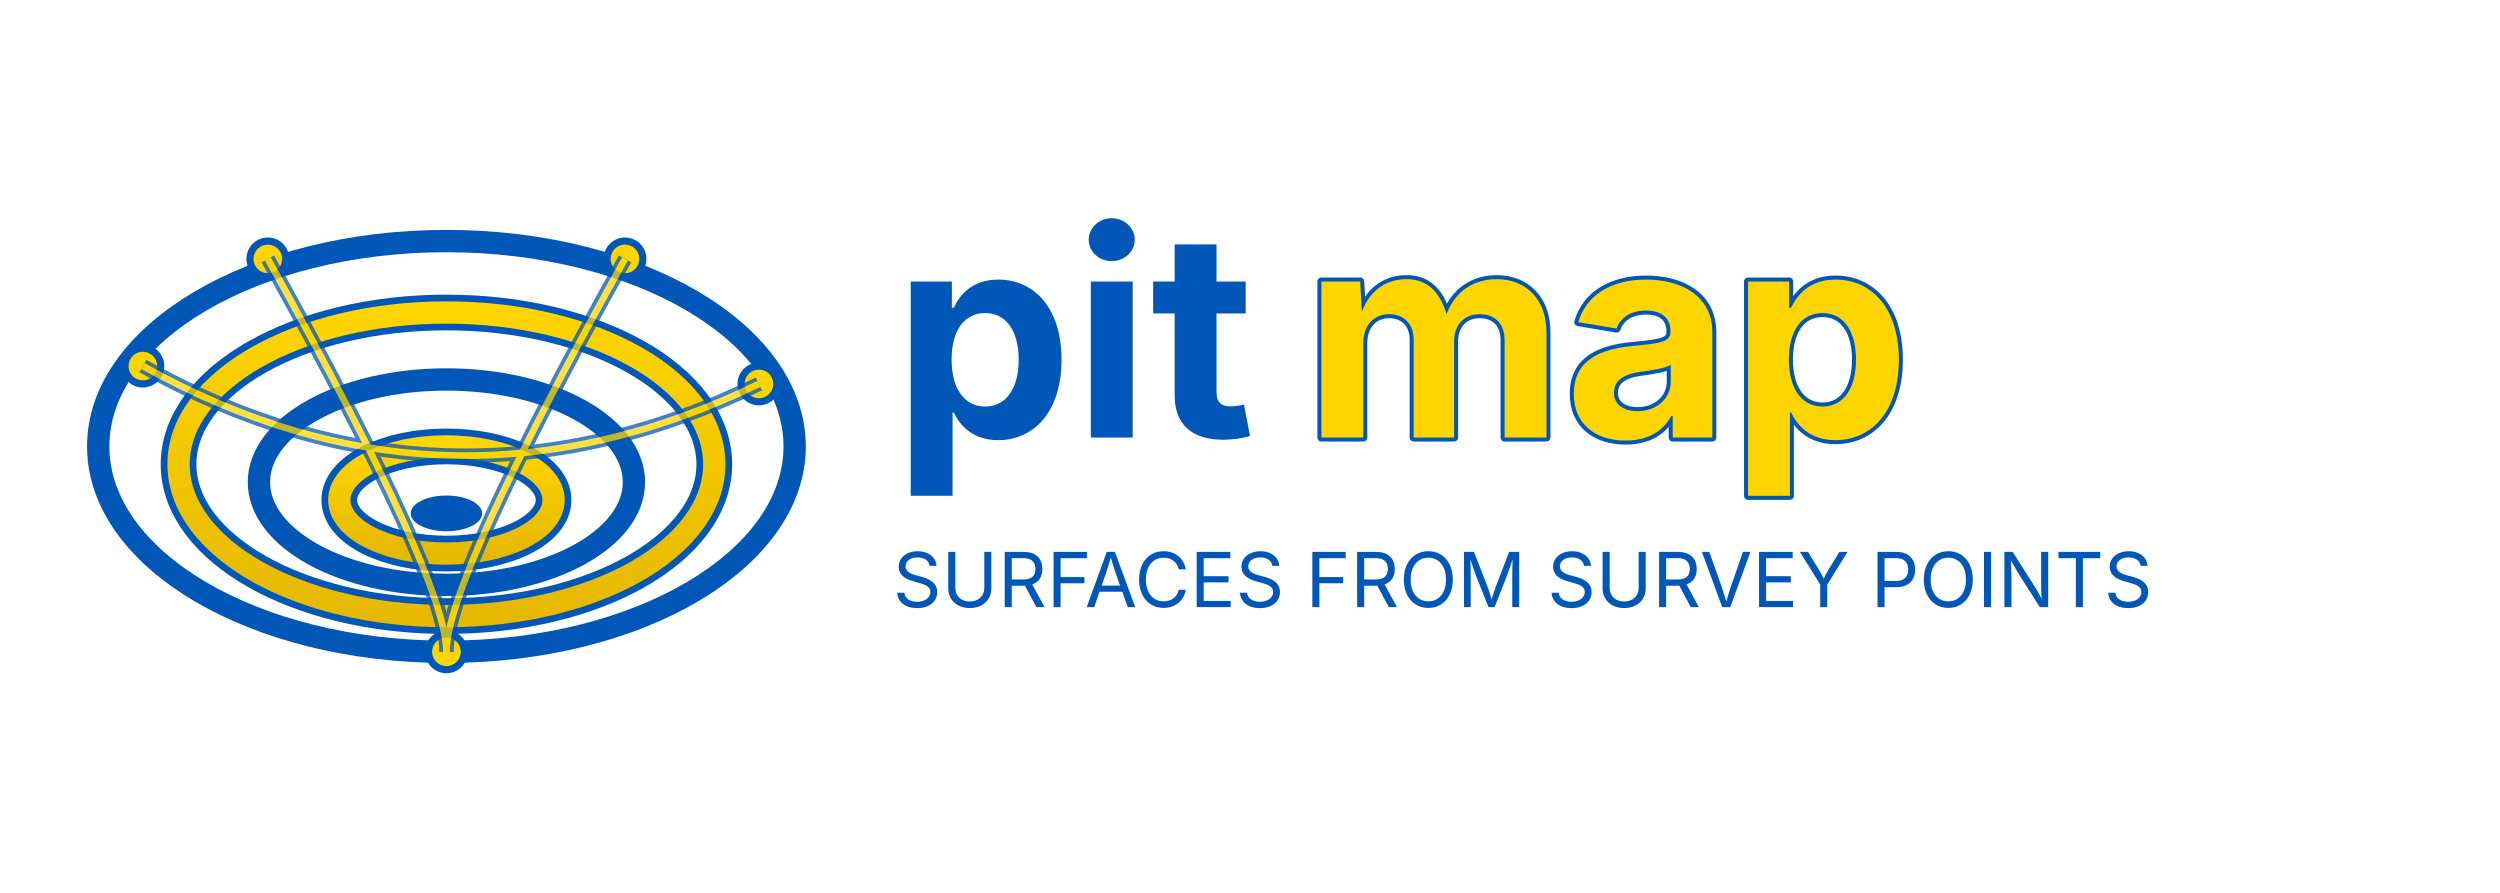
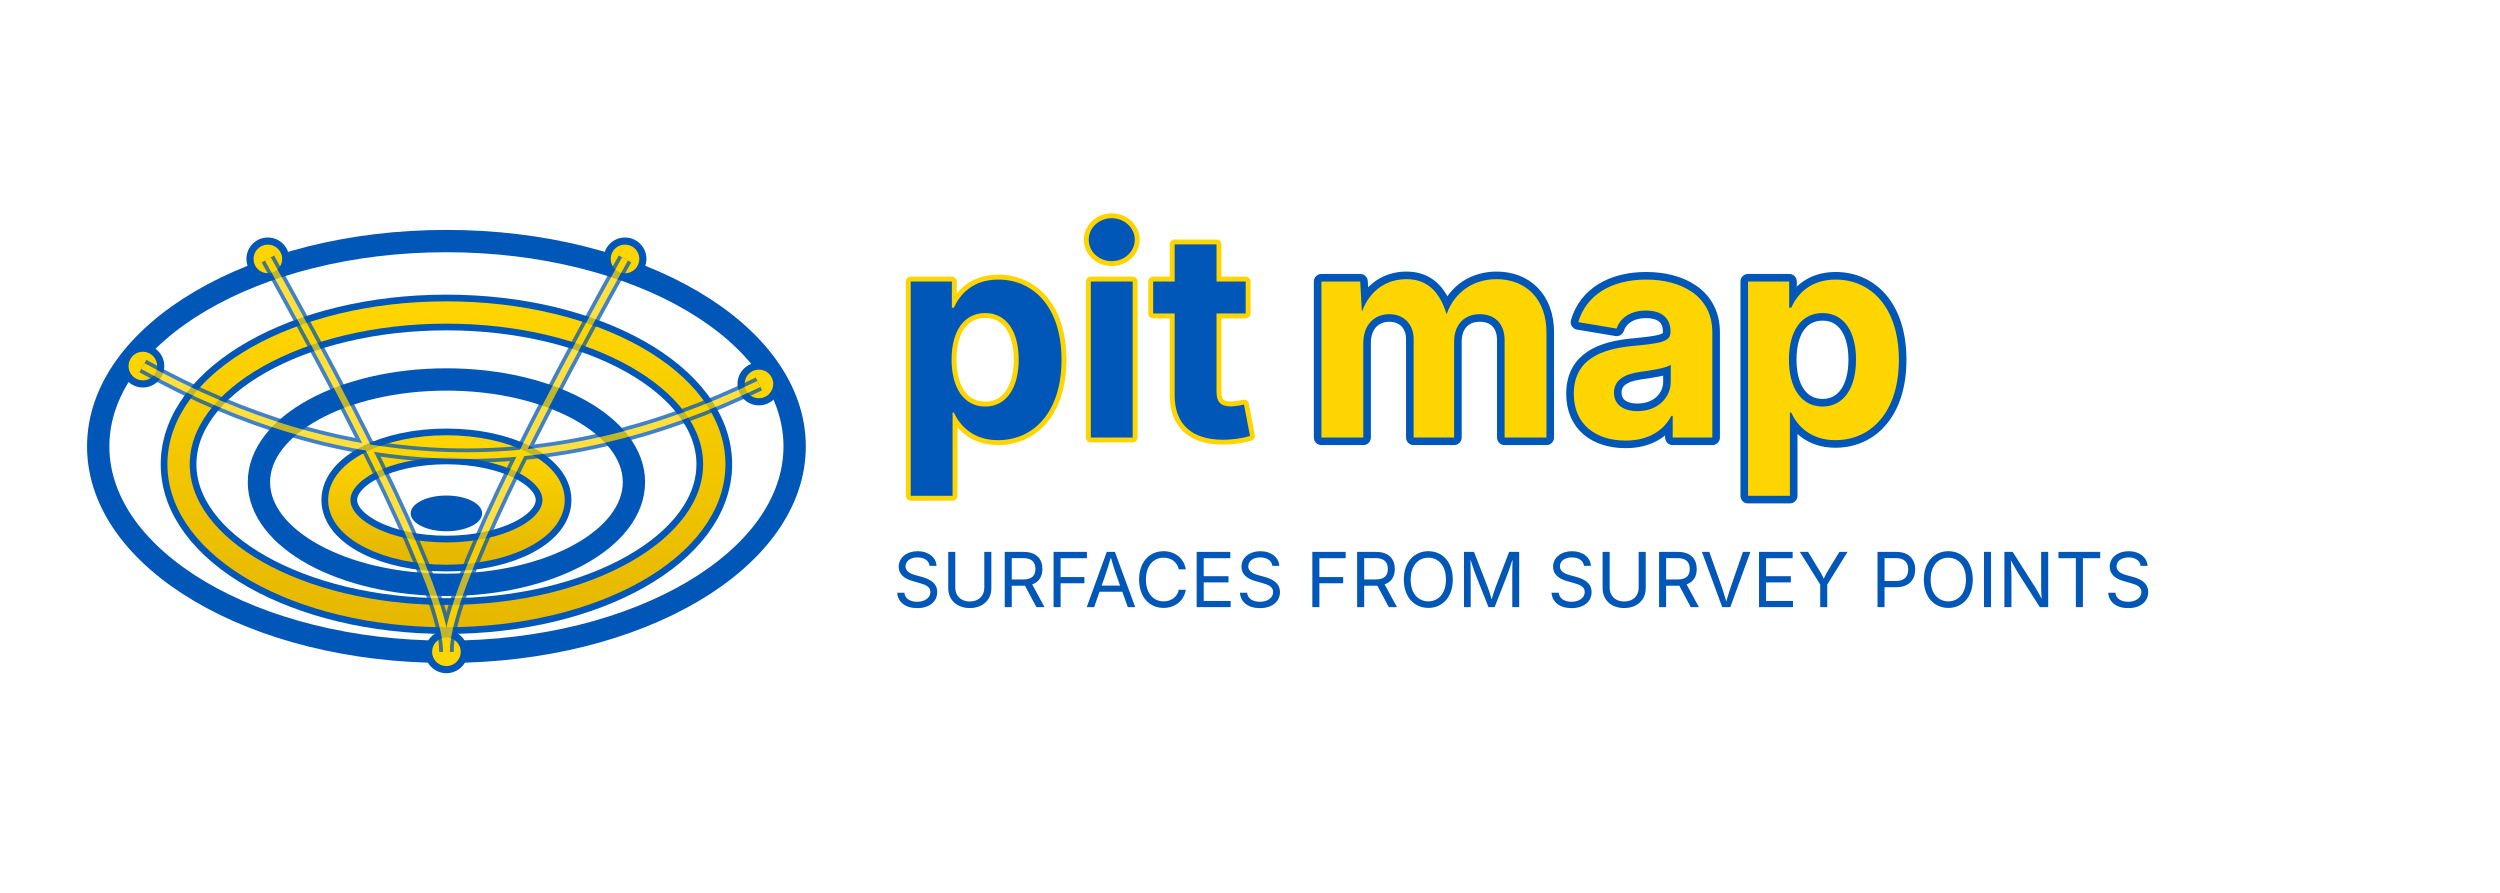
<svg xmlns="http://www.w3.org/2000/svg" viewBox="0 0 560 200" width="560" height="200">
  <defs>
    <linearGradient id="ore" x1="0" y1="0" x2="0" y2="1">
      <stop offset="0" stop-color="#FFD500" />
      <stop offset="1" stop-color="#E6B800" />
    </linearGradient>
  </defs>
  <g transform="translate(20,20)">
    <ellipse cx="80" cy="80" rx="78" ry="46" fill="none" stroke="#0057B7" stroke-width="5" />
    <ellipse cx="80" cy="84" rx="60" ry="34" fill="none" stroke="#0057B7" stroke-width="8" />
    <ellipse cx="80" cy="84" rx="60" ry="34" fill="none" stroke="url(#ore)" stroke-width="5" />
    <ellipse cx="80" cy="88" rx="42" ry="23" fill="none" stroke="#0057B7" stroke-width="5" />
    <ellipse cx="80" cy="92" rx="24" ry="12" fill="none" stroke="#0057B7" stroke-width="8" />
    <ellipse cx="80" cy="92" rx="24" ry="12" fill="none" stroke="url(#ore)" stroke-width="5" />
    <ellipse cx="80" cy="95" rx="8" ry="4" fill="#0057B7" />
    <g fill="#FFD500" stroke="#0057B7" stroke-width="1.6">
      <circle cx="12" cy="62" r="4" />
      <circle cx="40" cy="38" r="4" />
      <circle cx="120" cy="38" r="4" />
      <circle cx="150" cy="66" r="4" />
      <circle cx="80" cy="126" r="4" />
    </g>
    <g fill="none" opacity="0.75">
      <g stroke="#0057B7" stroke-width="3.2">
        <path d="M12 62 Q80 100 150 66" />
        <path d="M40 38 Q80 110 80 126" />
        <path d="M120 38 Q80 110 80 126" />
      </g>
      <g stroke="#FFD500" stroke-width="1.5">
        <path d="M12 62 Q80 100 150 66" />
        <path d="M40 38 Q80 110 80 126" />
        <path d="M120 38 Q80 110 80 126" />
      </g>
    </g>
  </g>
-   <text x="200" y="98" font-family="Inter, Helvetica, Arial, sans-serif" font-size="64" font-weight="700" fill="#0057B7" textLength="92" lengthAdjust="spacingAndGlyphs">pit</text>
-   <text x="292" y="98" font-family="Inter, Helvetica, Arial, sans-serif" font-size="64" font-weight="700" fill="#FFD500" stroke="#0057B7" stroke-width="1.8" stroke-linejoin="round" paint-order="stroke fill" textLength="148" lengthAdjust="spacingAndGlyphs">map</text>
+   <text x="200" y="98" font-family="Inter, Helvetica, Arial, sans-serif" font-size="64" font-weight="700" fill="#0057B7" stroke="#FFD500" stroke-width="2.2" stroke-linejoin="round" paint-order="stroke fill" textLength="92" lengthAdjust="spacingAndGlyphs">pit</text>
+   <text x="292" y="98" font-family="Inter, Helvetica, Arial, sans-serif" font-size="64" font-weight="700" fill="#FFD500" stroke="#0057B7" stroke-width="3.4" stroke-linejoin="round" paint-order="stroke fill" textLength="148" lengthAdjust="spacingAndGlyphs">map</text>
  <text x="200" y="136" font-family="Inter, Helvetica, Arial, sans-serif" font-size="17" fill="#0057B7" textLength="240" lengthAdjust="spacing">SURFACES FROM SURVEY POINTS</text>
</svg>
